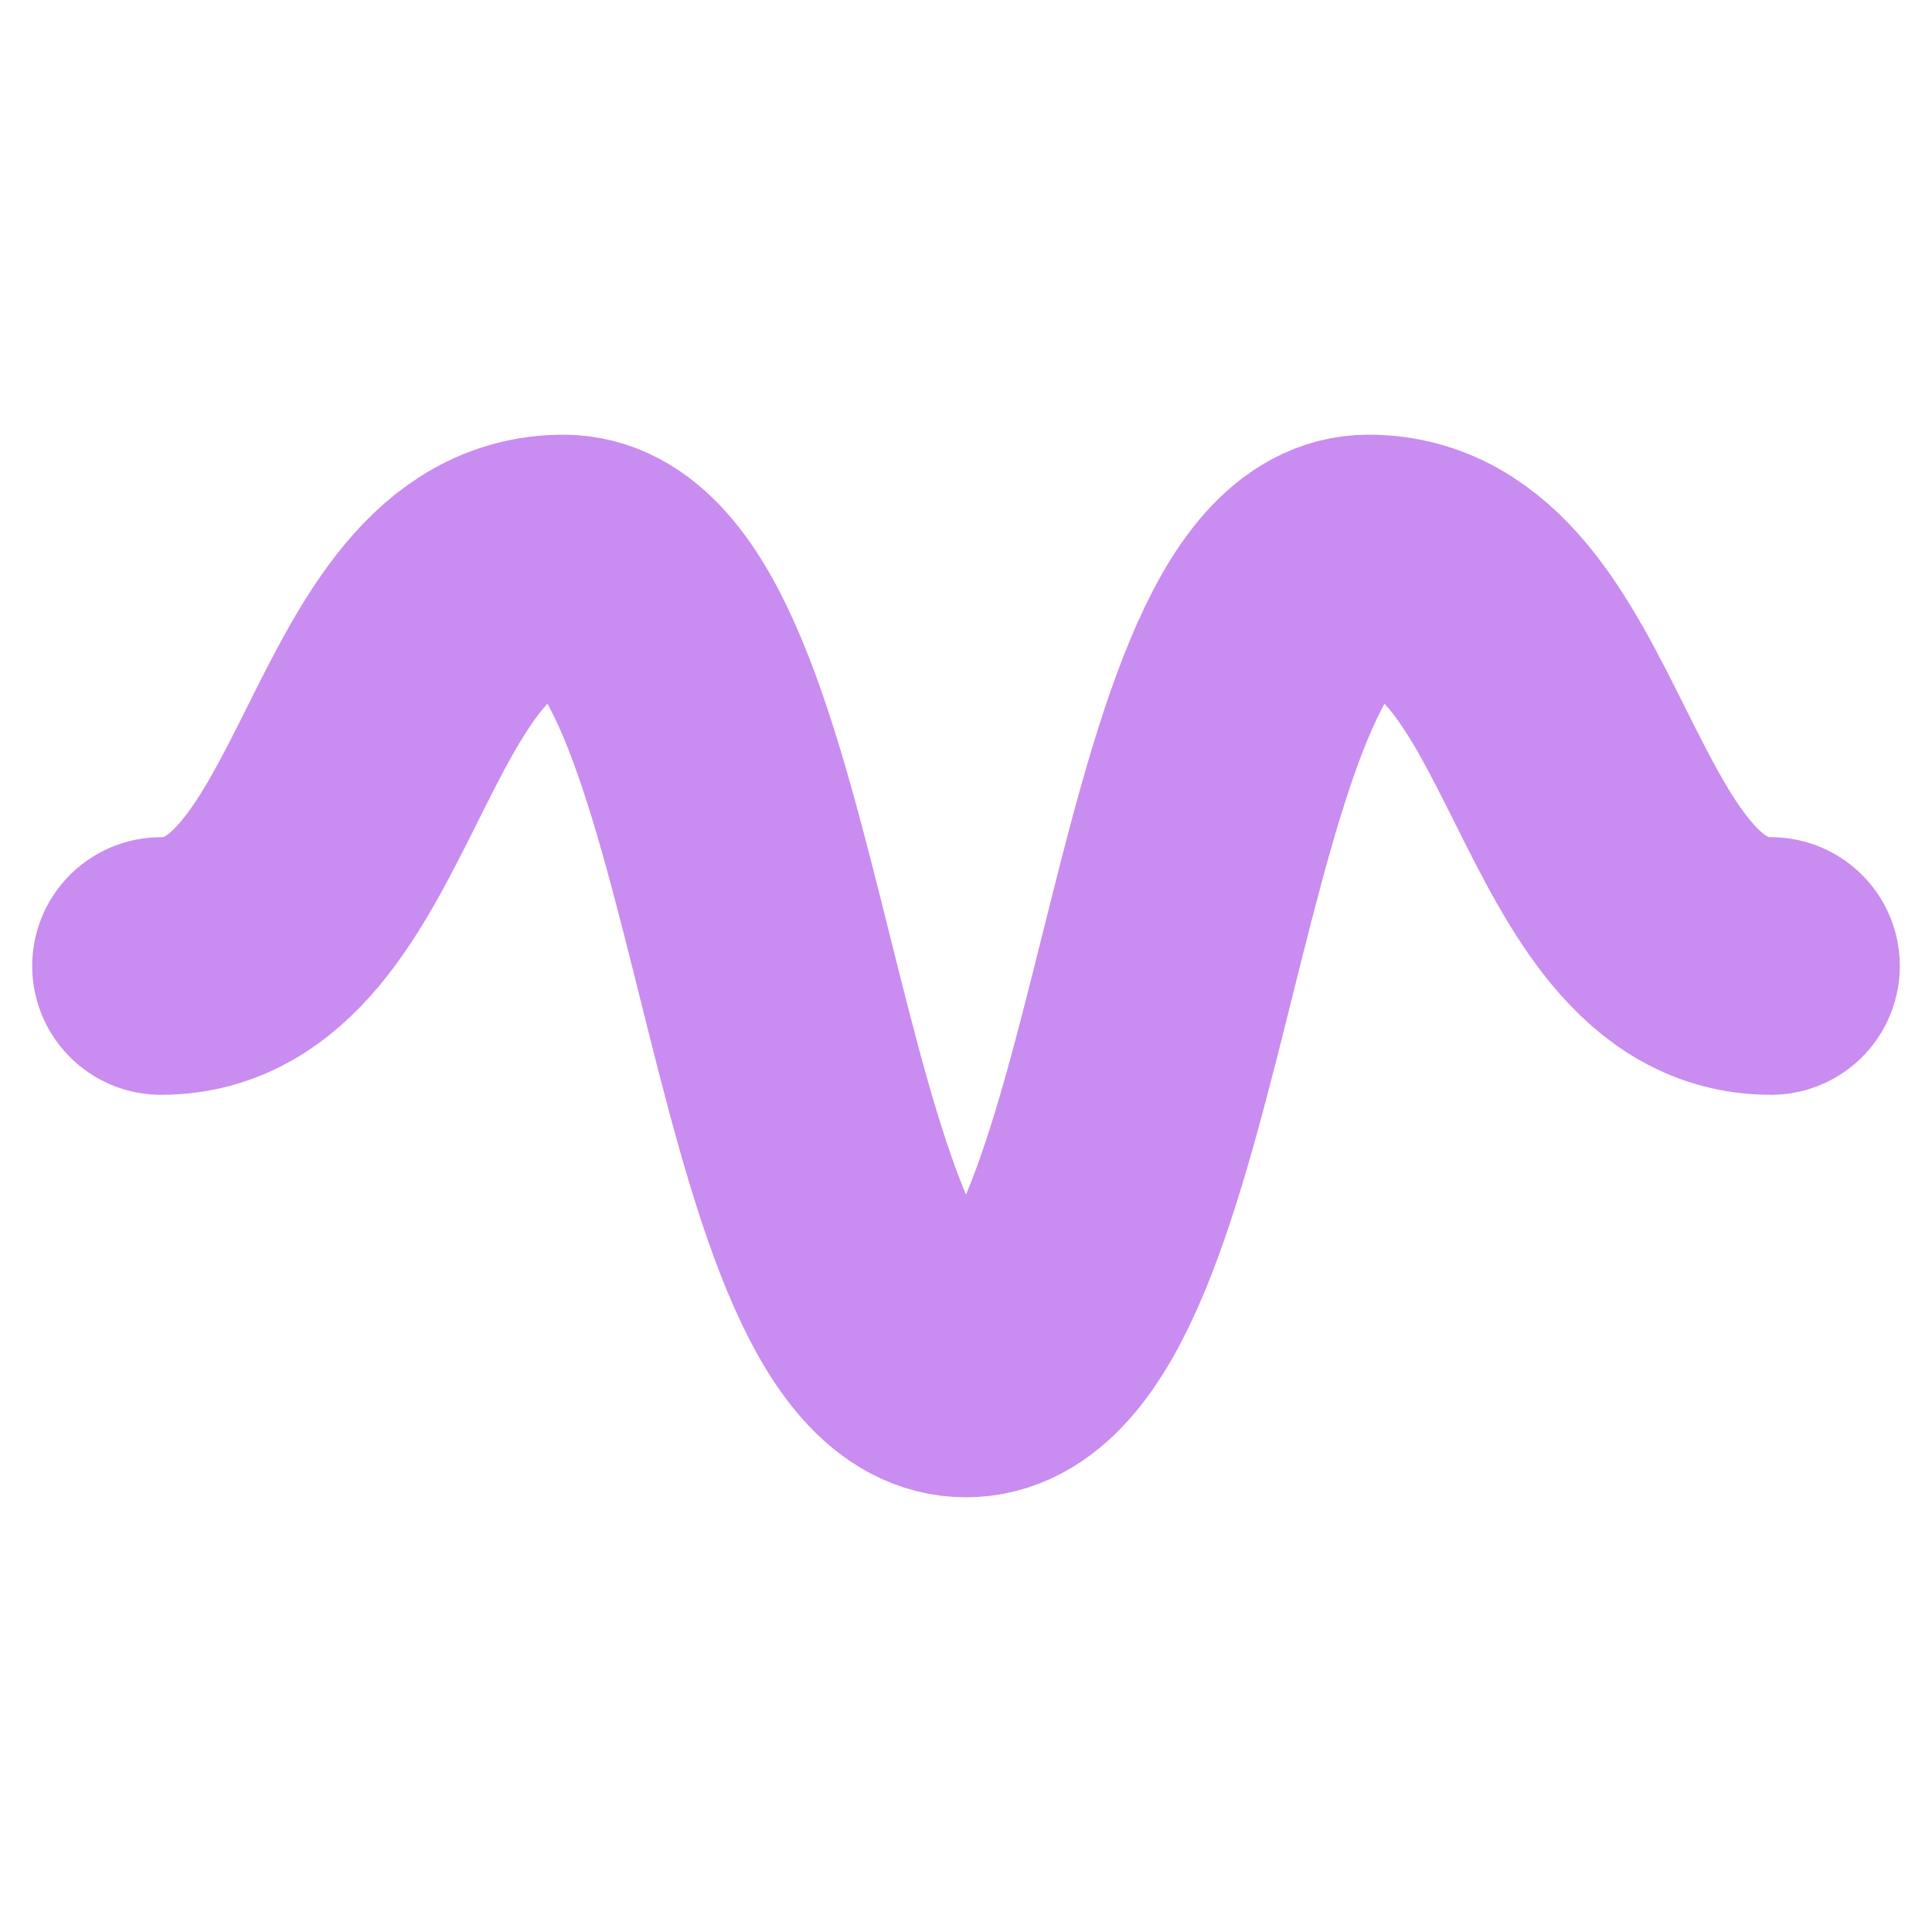
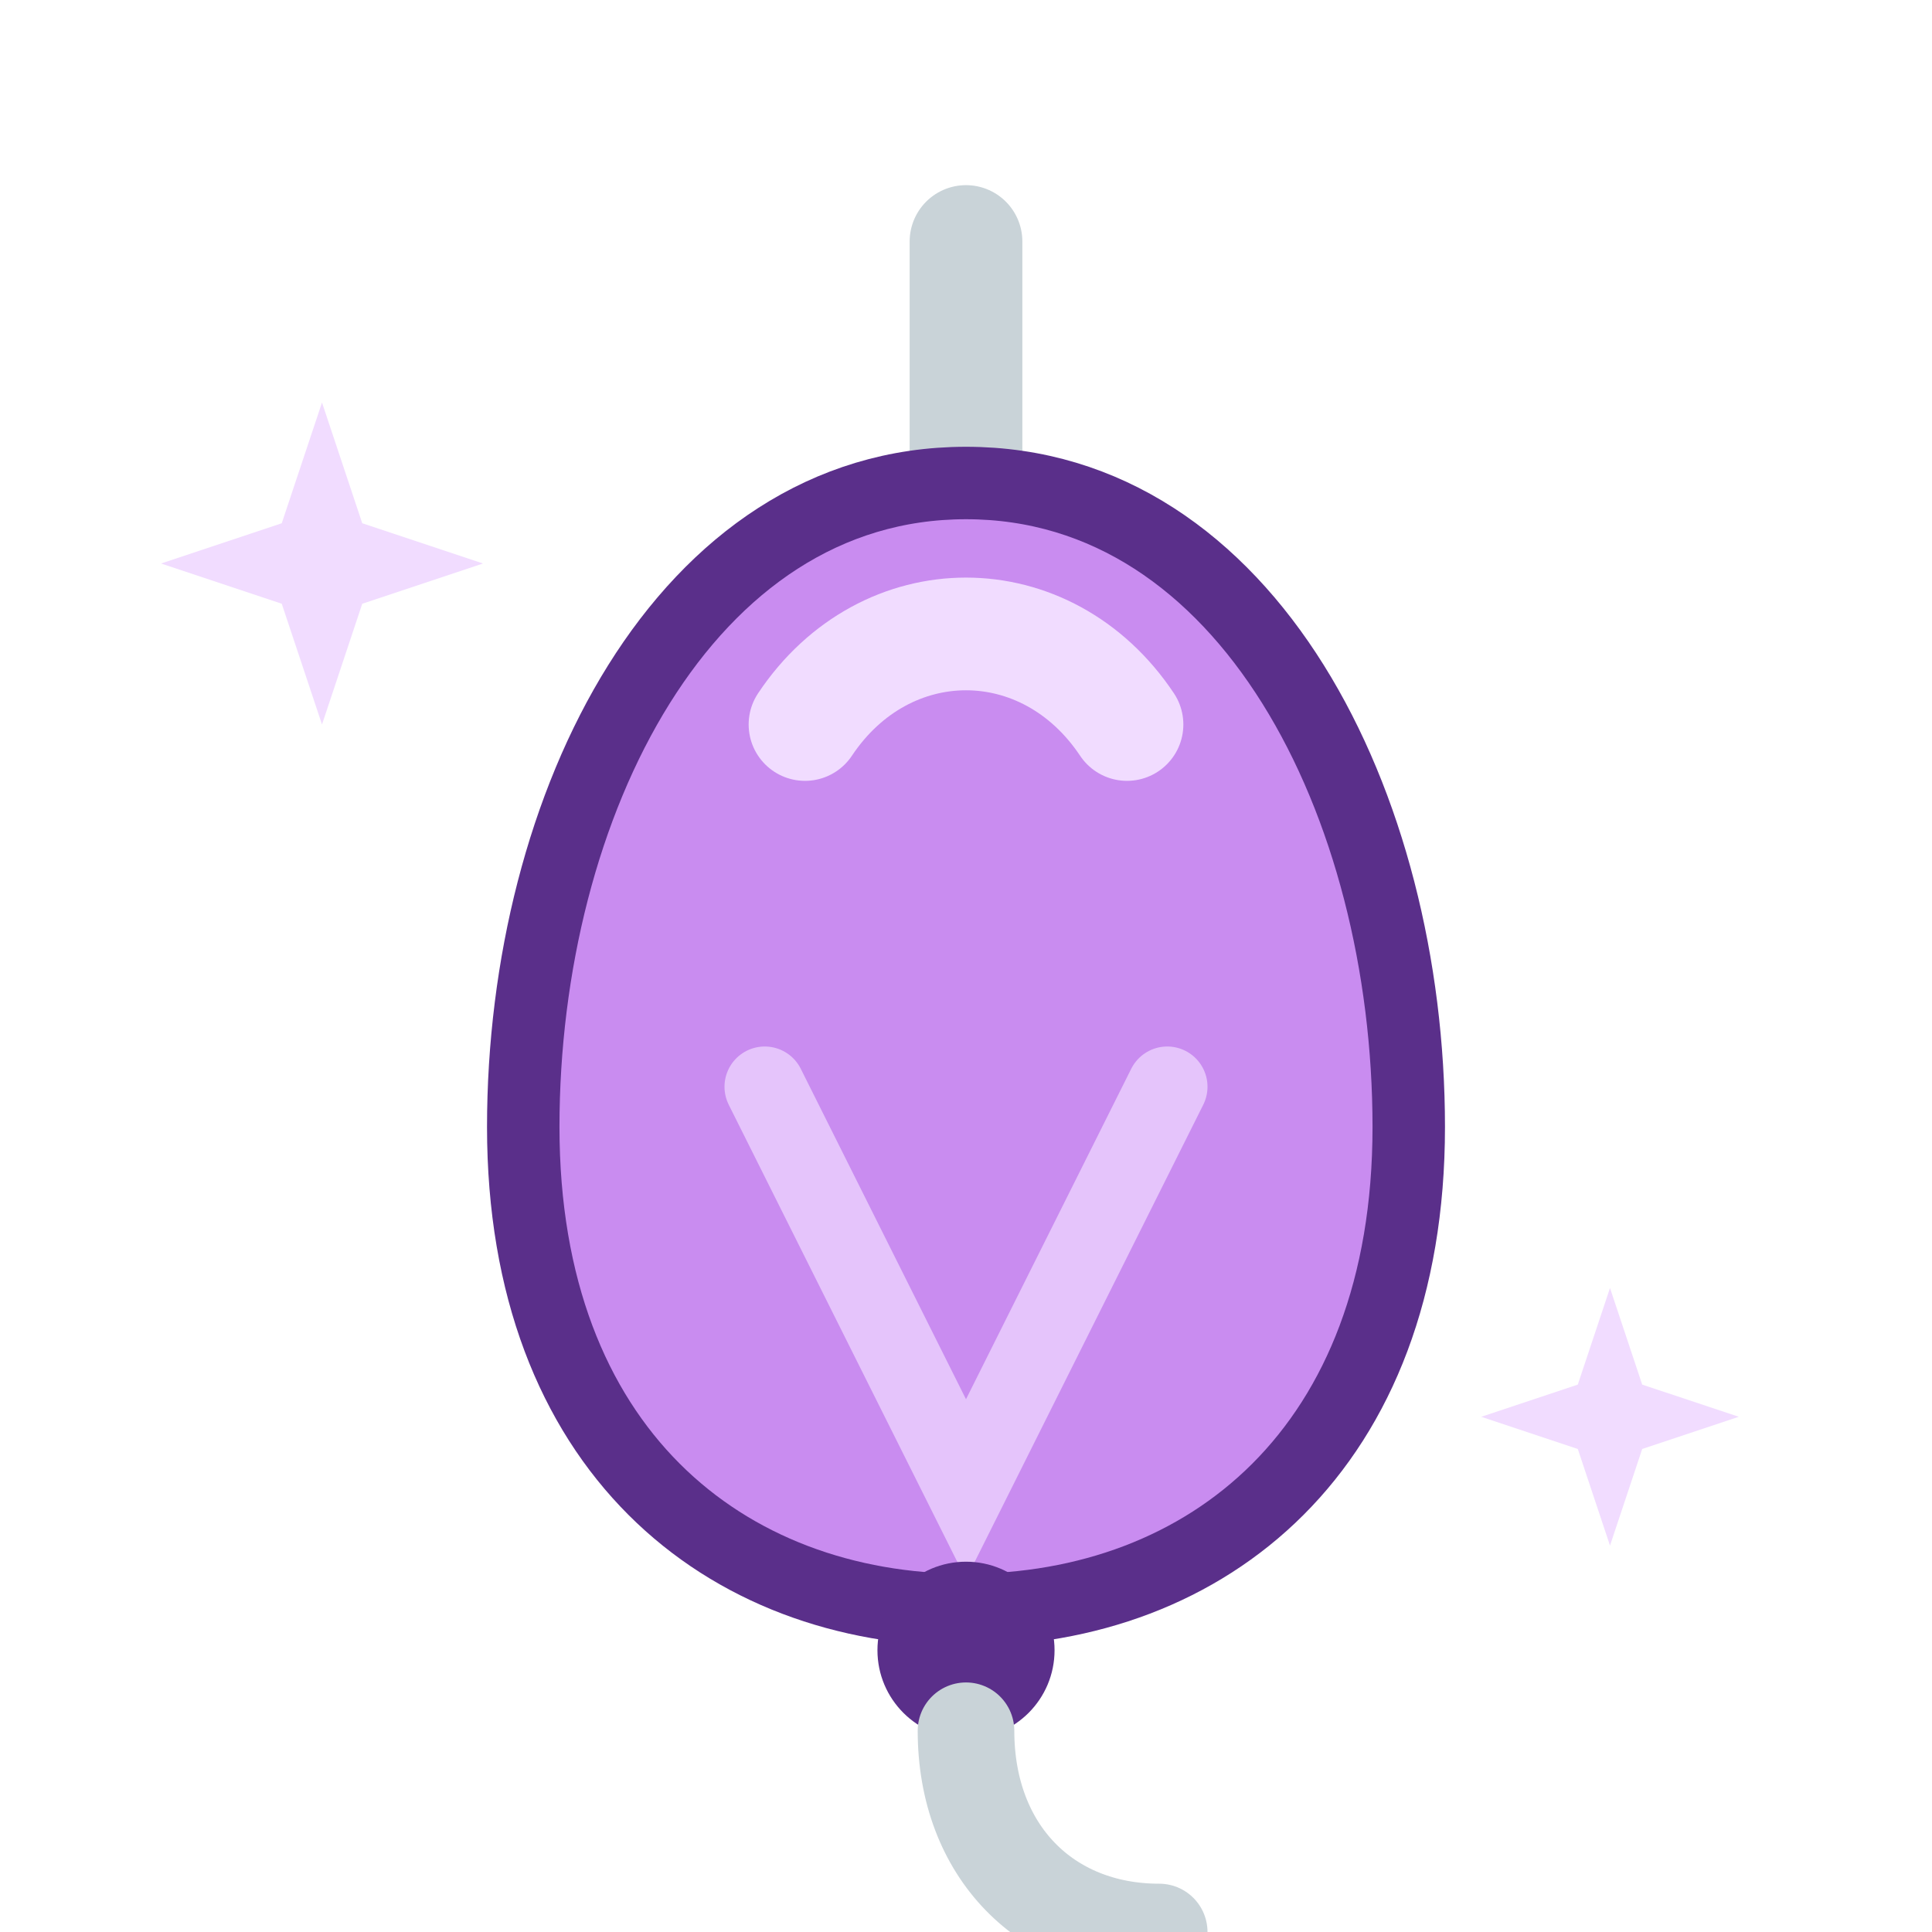
- <svg xmlns="http://www.w3.org/2000/svg" viewBox="0 0 24 24" fill="none" stroke="#c98cf0" stroke-width="3.2" stroke-linecap="round" stroke-linejoin="round">
-   <path d="M2 12C4.5 12 4.5 7 7 7 9.5 7 9.5 17 12 17 14.5 17 14.5 7 17 7 19.5 7 19.5 12 22 12" />
+ <svg xmlns="http://www.w3.org/2000/svg" viewBox="0 0 24 24">
+   <path d="M12 3v3" stroke="#c9d3d8" stroke-width="1.4" stroke-linecap="round" />
+   <path d="M12 6c-3.5 0-5.5 4-5.5 8s2.5 6 5.5 6 5.5-2 5.5-6-2-8-5.5-8z" fill="#c98cf0" stroke="#5a2f8a" stroke-width="0.9" />
+   <path d="M10 9c1-1.5 3-1.5 4 0" stroke="#f1dcff" stroke-width="1.4" fill="none" stroke-linecap="round" />
+   <path d="M9.5 13.5l2.5 5 2.5-5" stroke="#f1dcff" stroke-width="1" fill="none" stroke-linecap="round" opacity="0.7" />
+   <circle cx="12" cy="20.5" r="1.1" fill="#5a2f8a" />
+   <path d="M12 21.5c0 1.5 1 2.5 2.4 2.5" stroke="#c9d3d8" stroke-width="1.2" fill="none" stroke-linecap="round" />
+   <path d="M4 5l0.5 1.5 1.5 0.5-1.5 0.5-0.5 1.5-0.5-1.5-1.5-0.5 1.5-0.5zM20 16l0.4 1.2 1.2 0.4-1.2 0.4-0.4 1.2-0.4-1.2-1.2-0.4 1.2-0.4z" fill="#f1dcff" />
</svg>
